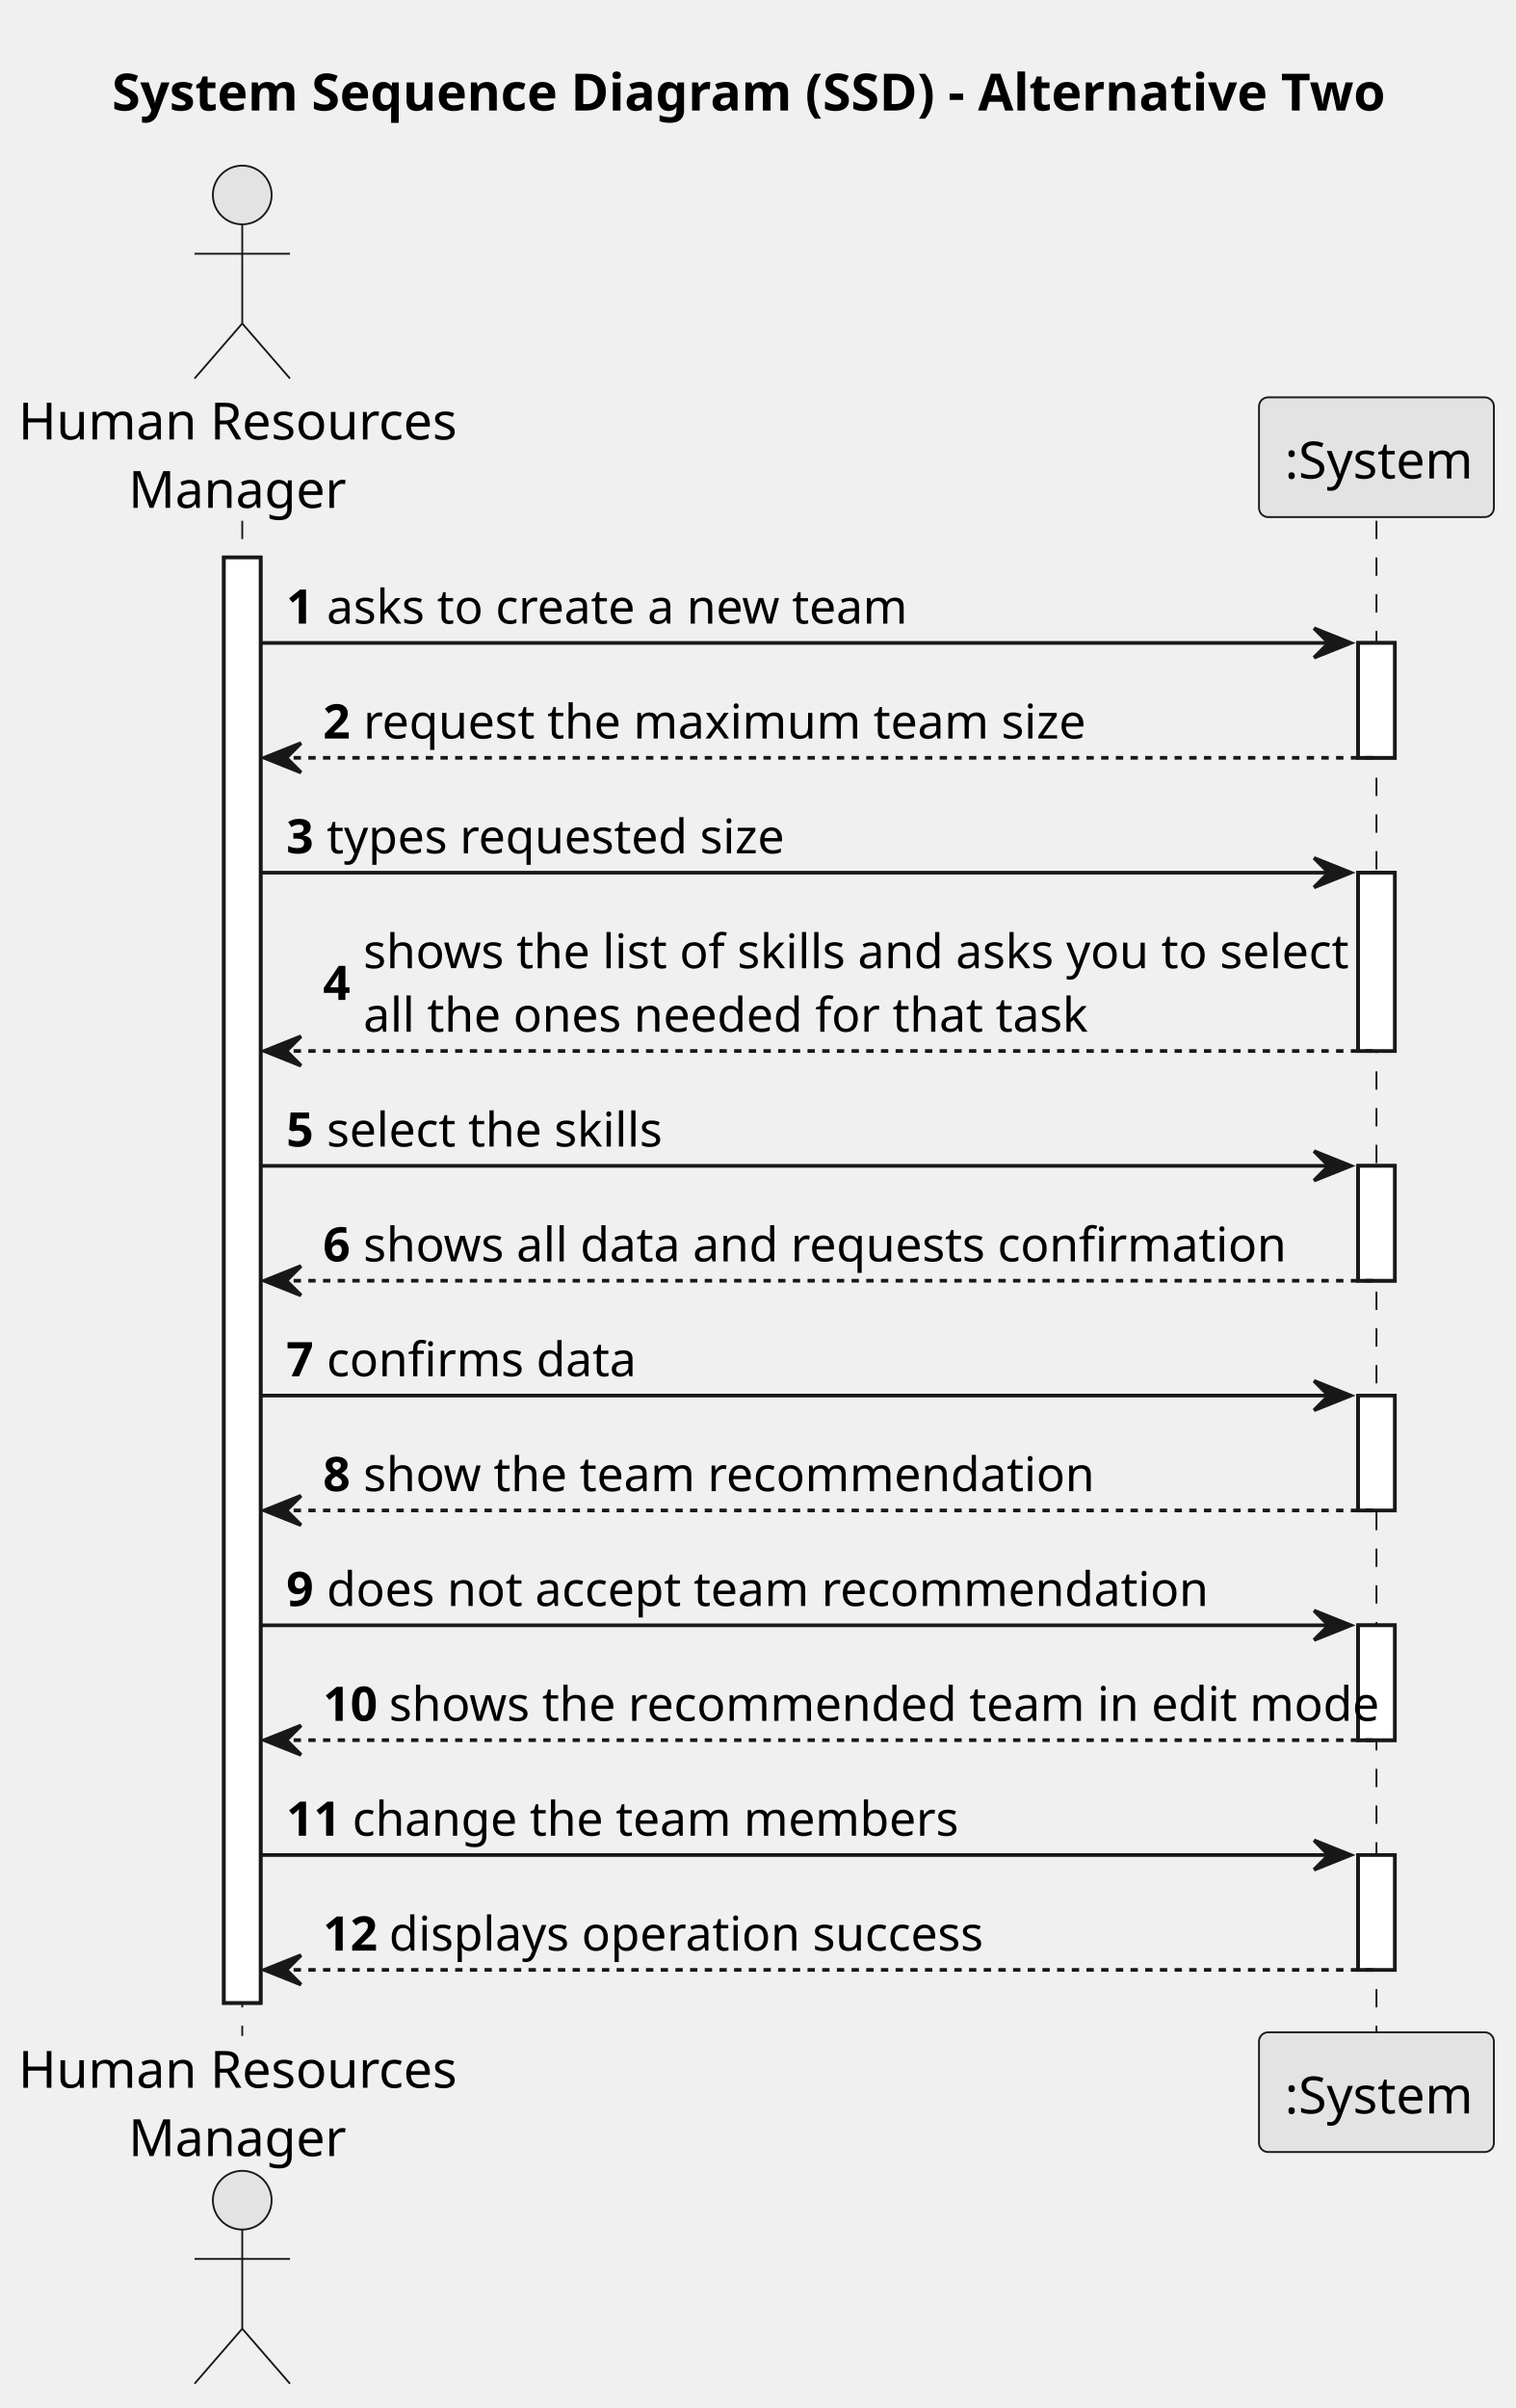
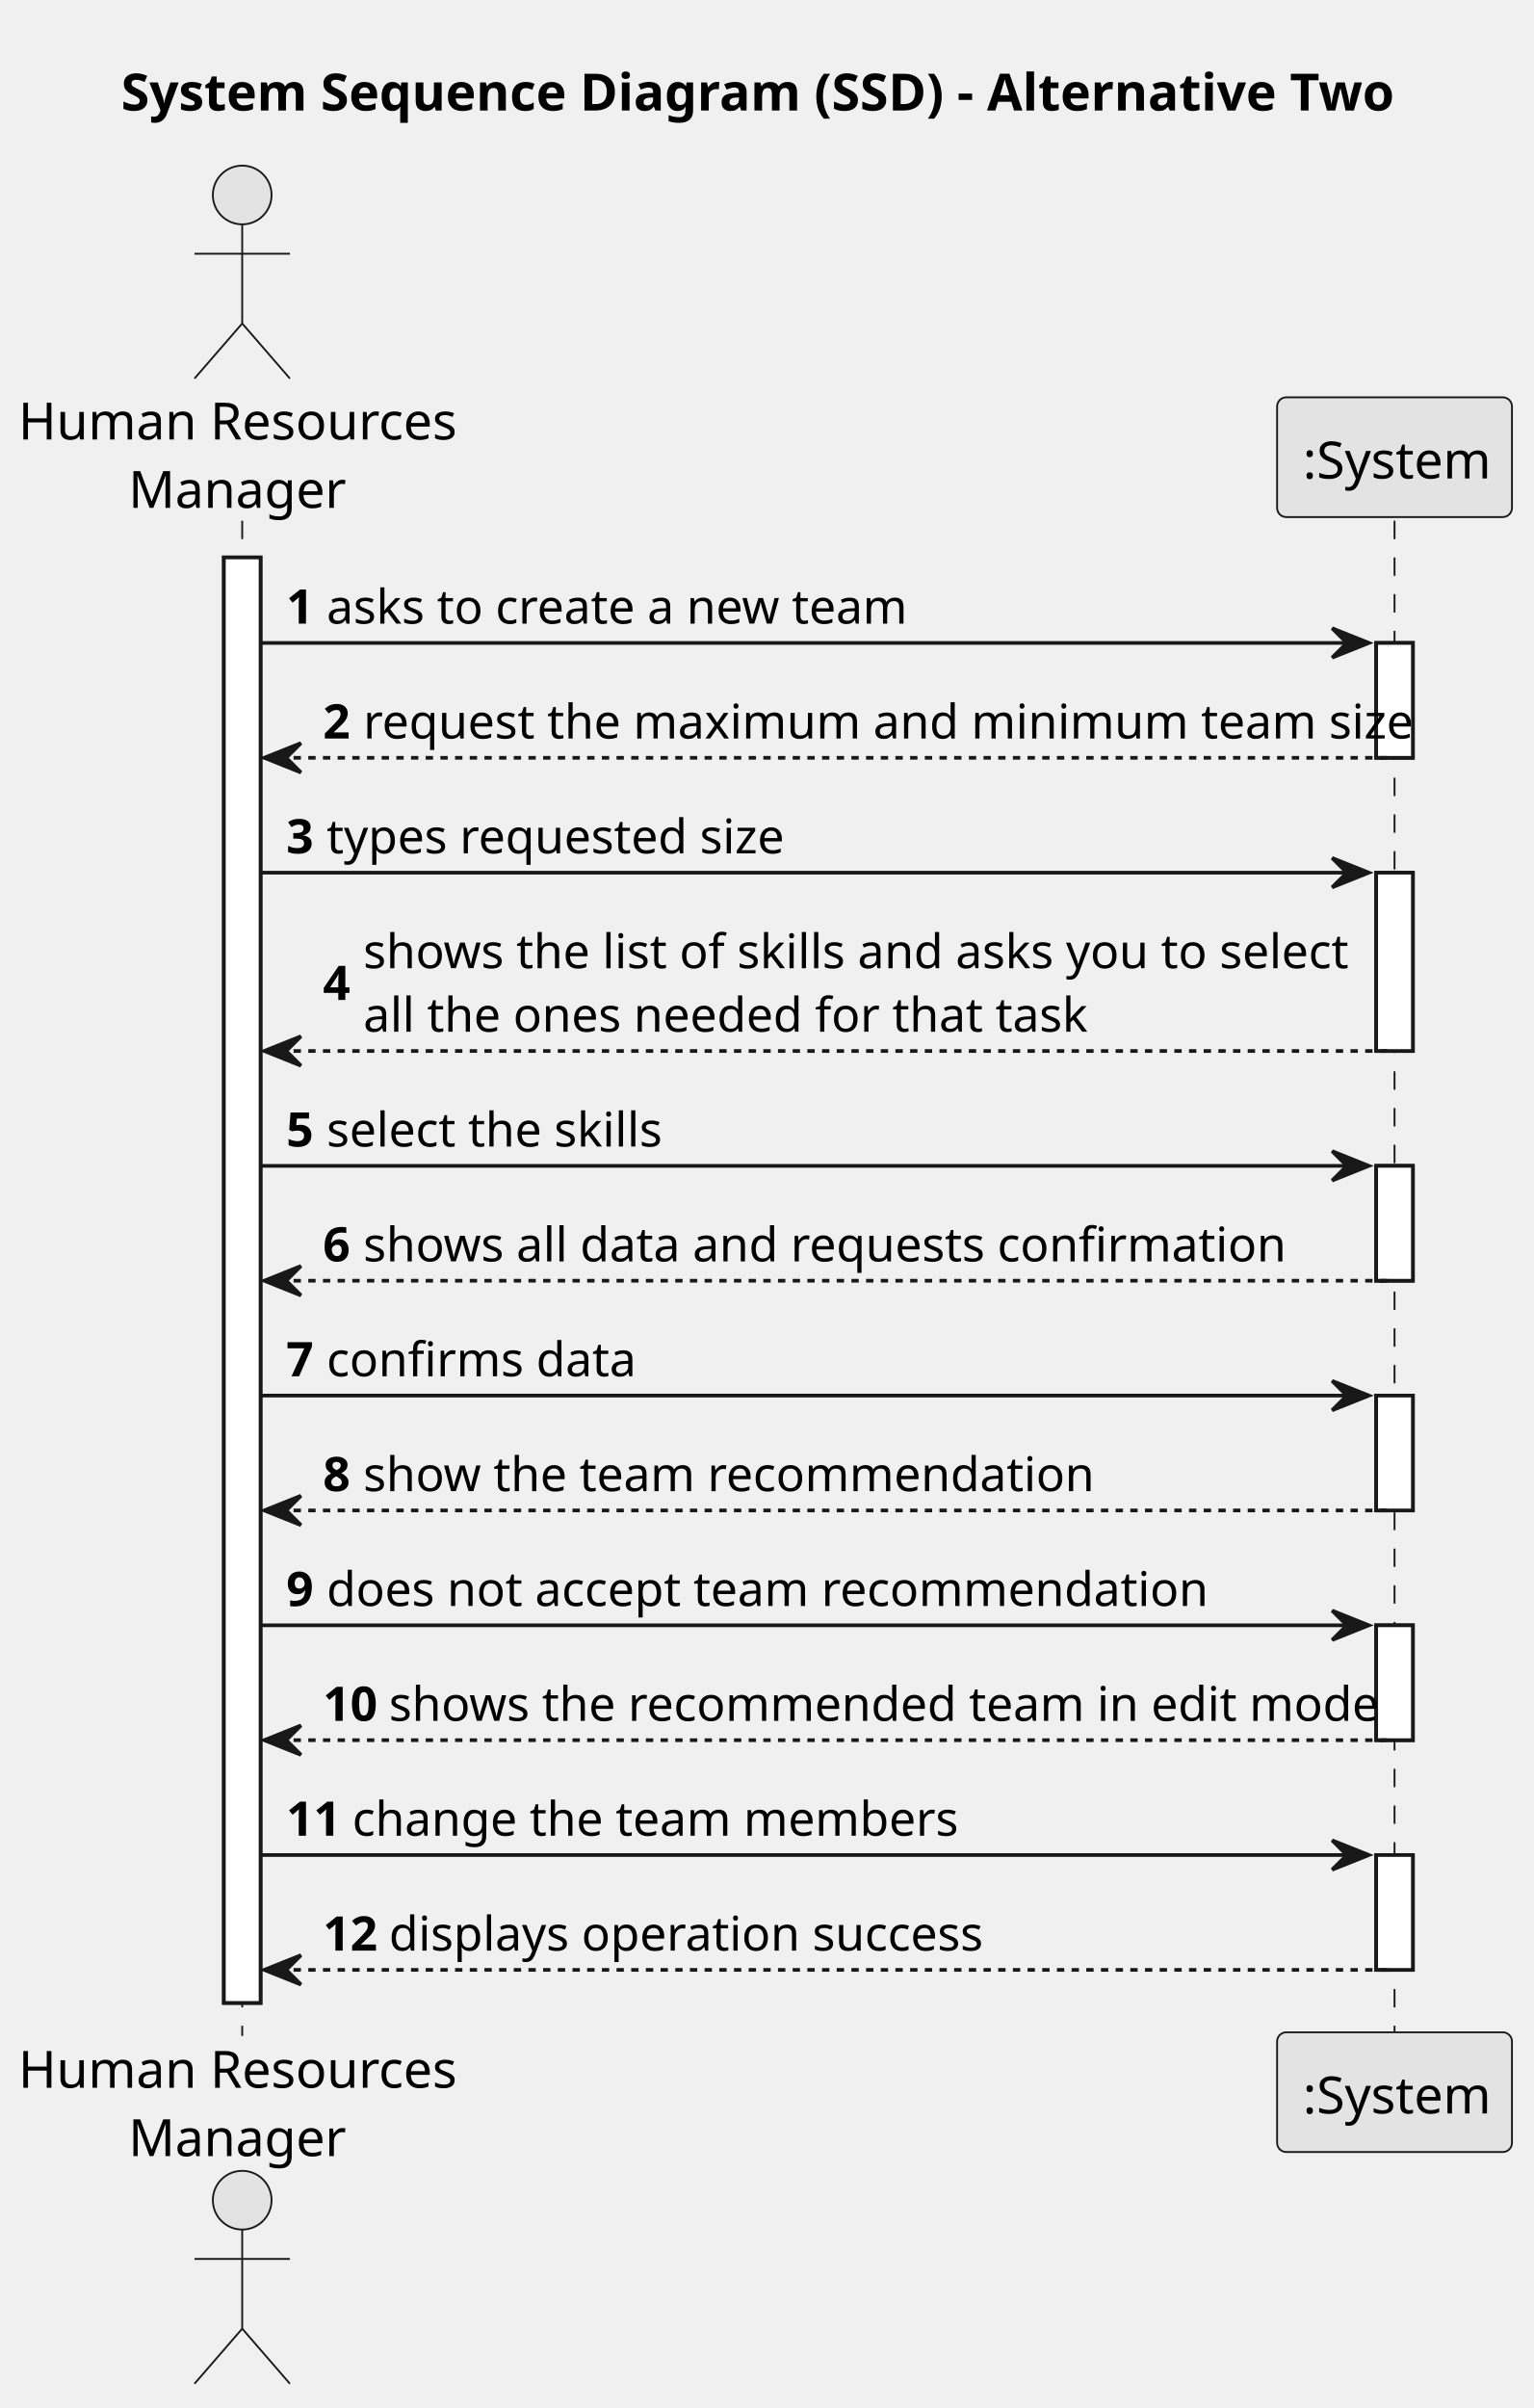
- <svg xmlns="http://www.w3.org/2000/svg" contentStyleType="text/css" height="656px" preserveAspectRatio="none" style="width:413px;height:656px;background:#FFFFFF;" version="1.1" viewBox="0 0 413 656" width="413px" zoomAndPan="magnify">
+ <svg xmlns="http://www.w3.org/2000/svg" contentStyleType="text/css" height="656px" preserveAspectRatio="none" style="width:418px;height:656px;background:#FFFFFF;" version="1.1" viewBox="0 0 418 656" width="418px" zoomAndPan="magnify">
  <defs />
  <g>
-     <text fill="#000000" font-family="sans-serif" font-size="14" font-weight="bold" lengthAdjust="spacing" textLength="350" x="30.5" y="30.107">System Sequence Diagram (SSD) - Alternative Two</text>
+     <text fill="#000000" font-family="sans-serif" font-size="14" font-weight="bold" lengthAdjust="spacing" textLength="350" x="33" y="30.107">System Sequence Diagram (SSD) - Alternative Two</text>
    <rect fill="#FFFFFF" height="393.783" style="stroke:#181818;stroke-width:1.0;" width="10" x="61" y="151.863" />
-     <rect fill="#FFFFFF" height="31.291" style="stroke:#181818;stroke-width:1.0;" width="10" x="370" y="175.154" />
-     <rect fill="#FFFFFF" height="48.582" style="stroke:#181818;stroke-width:1.0;" width="10" x="370" y="237.736" />
-     <rect fill="#FFFFFF" height="31.291" style="stroke:#181818;stroke-width:1.0;" width="10" x="370" y="317.609" />
-     <rect fill="#FFFFFF" height="31.291" style="stroke:#181818;stroke-width:1.0;" width="10" x="370" y="380.191" />
-     <rect fill="#FFFFFF" height="31.291" style="stroke:#181818;stroke-width:1.0;" width="10" x="370" y="442.773" />
-     <rect fill="#FFFFFF" height="31.291" style="stroke:#181818;stroke-width:1.0;" width="10" x="370" y="505.356" />
+     <rect fill="#FFFFFF" height="31.291" style="stroke:#181818;stroke-width:1.0;" width="10" x="375" y="175.154" />
+     <rect fill="#FFFFFF" height="48.582" style="stroke:#181818;stroke-width:1.0;" width="10" x="375" y="237.736" />
+     <rect fill="#FFFFFF" height="31.291" style="stroke:#181818;stroke-width:1.0;" width="10" x="375" y="317.609" />
+     <rect fill="#FFFFFF" height="31.291" style="stroke:#181818;stroke-width:1.0;" width="10" x="375" y="380.191" />
+     <rect fill="#FFFFFF" height="31.291" style="stroke:#181818;stroke-width:1.0;" width="10" x="375" y="442.773" />
+     <rect fill="#FFFFFF" height="31.291" style="stroke:#181818;stroke-width:1.0;" width="10" x="375" y="505.356" />
    <line style="stroke:#181818;stroke-width:0.5;stroke-dasharray:5.0,5.0;" x1="66" x2="66" y1="141.863" y2="554.646" />
-     <line style="stroke:#181818;stroke-width:0.5;stroke-dasharray:5.0,5.0;" x1="375" x2="375" y1="141.863" y2="554.646" />
+     <line style="stroke:#181818;stroke-width:0.5;stroke-dasharray:5.0,5.0;" x1="380" x2="380" y1="141.863" y2="554.646" />
    <text fill="#000000" font-family="sans-serif" font-size="14" lengthAdjust="spacing" textLength="116" x="5" y="119.728">Human Resources</text>
    <text fill="#000000" font-family="sans-serif" font-size="14" lengthAdjust="spacing" textLength="56" x="35" y="138.35">Manager</text>
    <ellipse cx="66" cy="53.121" fill="#E3E3E3" rx="8" ry="8" style="stroke:#181818;stroke-width:0.5;" />
    <path d="M66,61.121 L66,88.121 M53,69.121 L79,69.121 M66,88.121 L53,103.121 M66,88.121 L79,103.121 " fill="none" style="stroke:#181818;stroke-width:0.5;" />
    <text fill="#000000" font-family="sans-serif" font-size="14" lengthAdjust="spacing" textLength="116" x="5" y="568.754">Human Resources</text>
    <text fill="#000000" font-family="sans-serif" font-size="14" lengthAdjust="spacing" textLength="56" x="35" y="587.375">Manager</text>
    <ellipse cx="66" cy="599.389" fill="#E3E3E3" rx="8" ry="8" style="stroke:#181818;stroke-width:0.5;" />
    <path d="M66,607.389 L66,634.389 M53,615.389 L79,615.389 M66,634.389 L53,649.389 M66,634.389 L79,649.389 " fill="none" style="stroke:#181818;stroke-width:0.5;" />
-     <rect fill="#E3E3E3" height="32.621" rx="2.5" ry="2.5" style="stroke:#181818;stroke-width:0.5;" width="64" x="343" y="108.242" />
-     <text fill="#000000" font-family="sans-serif" font-size="14" lengthAdjust="spacing" textLength="50" x="350" y="130.35">:System</text>
-     <rect fill="#E3E3E3" height="32.621" rx="2.5" ry="2.5" style="stroke:#181818;stroke-width:0.5;" width="64" x="343" y="553.646" />
-     <text fill="#000000" font-family="sans-serif" font-size="14" lengthAdjust="spacing" textLength="50" x="350" y="575.754">:System</text>
+     <rect fill="#E3E3E3" height="32.621" rx="2.5" ry="2.5" style="stroke:#181818;stroke-width:0.5;" width="64" x="348" y="108.242" />
+     <text fill="#000000" font-family="sans-serif" font-size="14" lengthAdjust="spacing" textLength="50" x="355" y="130.35">:System</text>
+     <rect fill="#E3E3E3" height="32.621" rx="2.5" ry="2.5" style="stroke:#181818;stroke-width:0.5;" width="64" x="348" y="553.646" />
+     <text fill="#000000" font-family="sans-serif" font-size="14" lengthAdjust="spacing" textLength="50" x="355" y="575.754">:System</text>
    <rect fill="#FFFFFF" height="393.783" style="stroke:#181818;stroke-width:1.0;" width="10" x="61" y="151.863" />
-     <rect fill="#FFFFFF" height="31.291" style="stroke:#181818;stroke-width:1.0;" width="10" x="370" y="175.154" />
-     <rect fill="#FFFFFF" height="48.582" style="stroke:#181818;stroke-width:1.0;" width="10" x="370" y="237.736" />
-     <rect fill="#FFFFFF" height="31.291" style="stroke:#181818;stroke-width:1.0;" width="10" x="370" y="317.609" />
-     <rect fill="#FFFFFF" height="31.291" style="stroke:#181818;stroke-width:1.0;" width="10" x="370" y="380.191" />
-     <rect fill="#FFFFFF" height="31.291" style="stroke:#181818;stroke-width:1.0;" width="10" x="370" y="442.773" />
-     <rect fill="#FFFFFF" height="31.291" style="stroke:#181818;stroke-width:1.0;" width="10" x="370" y="505.356" />
-     <polygon fill="#181818" points="358,171.154,368,175.154,358,179.154,362,175.154" style="stroke:#181818;stroke-width:1.0;" />
-     <line style="stroke:#181818;stroke-width:1.0;" x1="71" x2="364" y1="175.154" y2="175.154" />
+     <rect fill="#FFFFFF" height="31.291" style="stroke:#181818;stroke-width:1.0;" width="10" x="375" y="175.154" />
+     <rect fill="#FFFFFF" height="48.582" style="stroke:#181818;stroke-width:1.0;" width="10" x="375" y="237.736" />
+     <rect fill="#FFFFFF" height="31.291" style="stroke:#181818;stroke-width:1.0;" width="10" x="375" y="317.609" />
+     <rect fill="#FFFFFF" height="31.291" style="stroke:#181818;stroke-width:1.0;" width="10" x="375" y="380.191" />
+     <rect fill="#FFFFFF" height="31.291" style="stroke:#181818;stroke-width:1.0;" width="10" x="375" y="442.773" />
+     <rect fill="#FFFFFF" height="31.291" style="stroke:#181818;stroke-width:1.0;" width="10" x="375" y="505.356" />
+     <polygon fill="#181818" points="363,171.154,373,175.154,363,179.154,367,175.154" style="stroke:#181818;stroke-width:1.0;" />
+     <line style="stroke:#181818;stroke-width:1.0;" x1="71" x2="369" y1="175.154" y2="175.154" />
    <text fill="#000000" font-family="sans-serif" font-size="13" font-weight="bold" lengthAdjust="spacing" textLength="7" x="78" y="169.892">1</text>
    <text fill="#000000" font-family="sans-serif" font-size="13" lengthAdjust="spacing" textLength="154" x="89" y="169.892">asks to create a new team</text>
    <polygon fill="#181818" points="82,202.445,72,206.445,82,210.445,78,206.445" style="stroke:#181818;stroke-width:1.0;" />
-     <line style="stroke:#181818;stroke-width:1.0;stroke-dasharray:2.0,2.0;" x1="76" x2="374" y1="206.445" y2="206.445" />
+     <line style="stroke:#181818;stroke-width:1.0;stroke-dasharray:2.0,2.0;" x1="76" x2="379" y1="206.445" y2="206.445" />
    <text fill="#000000" font-family="sans-serif" font-size="13" font-weight="bold" lengthAdjust="spacing" textLength="7" x="88" y="201.183">2</text>
-     <text fill="#000000" font-family="sans-serif" font-size="13" lengthAdjust="spacing" textLength="187" x="99" y="201.183">request the maximum team size</text>
-     <polygon fill="#181818" points="358,233.736,368,237.736,358,241.736,362,237.736" style="stroke:#181818;stroke-width:1.0;" />
-     <line style="stroke:#181818;stroke-width:1.0;" x1="71" x2="364" y1="237.736" y2="237.736" />
+     <text fill="#000000" font-family="sans-serif" font-size="13" lengthAdjust="spacing" textLength="269" x="99" y="201.183">request the maximum and minimum team size</text>
+     <polygon fill="#181818" points="363,233.736,373,237.736,363,241.736,367,237.736" style="stroke:#181818;stroke-width:1.0;" />
+     <line style="stroke:#181818;stroke-width:1.0;" x1="71" x2="369" y1="237.736" y2="237.736" />
    <text fill="#000000" font-family="sans-serif" font-size="13" font-weight="bold" lengthAdjust="spacing" textLength="7" x="78" y="232.474">3</text>
    <text fill="#000000" font-family="sans-serif" font-size="13" lengthAdjust="spacing" textLength="121" x="89" y="232.474">types requested size</text>
    <polygon fill="#181818" points="82,282.318,72,286.318,82,290.318,78,286.318" style="stroke:#181818;stroke-width:1.0;" />
-     <line style="stroke:#181818;stroke-width:1.0;stroke-dasharray:2.0,2.0;" x1="76" x2="374" y1="286.318" y2="286.318" />
+     <line style="stroke:#181818;stroke-width:1.0;stroke-dasharray:2.0,2.0;" x1="76" x2="379" y1="286.318" y2="286.318" />
    <text fill="#000000" font-family="sans-serif" font-size="13" font-weight="bold" lengthAdjust="spacing" textLength="7" x="88" y="272.41">4</text>
    <text fill="#000000" font-family="sans-serif" font-size="13" lengthAdjust="spacing" textLength="264" x="99" y="263.765">shows the list of skills and asks you to select</text>
    <text fill="#000000" font-family="sans-serif" font-size="13" lengthAdjust="spacing" textLength="186" x="99" y="281.056">all the ones needed for that task</text>
-     <polygon fill="#181818" points="358,313.609,368,317.609,358,321.609,362,317.609" style="stroke:#181818;stroke-width:1.0;" />
-     <line style="stroke:#181818;stroke-width:1.0;" x1="71" x2="364" y1="317.609" y2="317.609" />
+     <polygon fill="#181818" points="363,313.609,373,317.609,363,321.609,367,317.609" style="stroke:#181818;stroke-width:1.0;" />
+     <line style="stroke:#181818;stroke-width:1.0;" x1="71" x2="369" y1="317.609" y2="317.609" />
    <text fill="#000000" font-family="sans-serif" font-size="13" font-weight="bold" lengthAdjust="spacing" textLength="7" x="78" y="312.347">5</text>
    <text fill="#000000" font-family="sans-serif" font-size="13" lengthAdjust="spacing" textLength="91" x="89" y="312.347">select the skills</text>
    <polygon fill="#181818" points="82,344.9,72,348.9,82,352.9,78,348.9" style="stroke:#181818;stroke-width:1.0;" />
-     <line style="stroke:#181818;stroke-width:1.0;stroke-dasharray:2.0,2.0;" x1="76" x2="374" y1="348.9" y2="348.9" />
+     <line style="stroke:#181818;stroke-width:1.0;stroke-dasharray:2.0,2.0;" x1="76" x2="379" y1="348.9" y2="348.9" />
    <text fill="#000000" font-family="sans-serif" font-size="13" font-weight="bold" lengthAdjust="spacing" textLength="7" x="88" y="343.638">6</text>
    <text fill="#000000" font-family="sans-serif" font-size="13" lengthAdjust="spacing" textLength="236" x="99" y="343.638">shows all data and requests confirmation</text>
-     <polygon fill="#181818" points="358,376.191,368,380.191,358,384.191,362,380.191" style="stroke:#181818;stroke-width:1.0;" />
-     <line style="stroke:#181818;stroke-width:1.0;" x1="71" x2="364" y1="380.191" y2="380.191" />
+     <polygon fill="#181818" points="363,376.191,373,380.191,363,384.191,367,380.191" style="stroke:#181818;stroke-width:1.0;" />
+     <line style="stroke:#181818;stroke-width:1.0;" x1="71" x2="369" y1="380.191" y2="380.191" />
    <text fill="#000000" font-family="sans-serif" font-size="13" font-weight="bold" lengthAdjust="spacing" textLength="7" x="78" y="374.929">7</text>
    <text fill="#000000" font-family="sans-serif" font-size="13" lengthAdjust="spacing" textLength="78" x="89" y="374.929">confirms data</text>
    <polygon fill="#181818" points="82,407.482,72,411.482,82,415.482,78,411.482" style="stroke:#181818;stroke-width:1.0;" />
-     <line style="stroke:#181818;stroke-width:1.0;stroke-dasharray:2.0,2.0;" x1="76" x2="374" y1="411.482" y2="411.482" />
+     <line style="stroke:#181818;stroke-width:1.0;stroke-dasharray:2.0,2.0;" x1="76" x2="379" y1="411.482" y2="411.482" />
    <text fill="#000000" font-family="sans-serif" font-size="13" font-weight="bold" lengthAdjust="spacing" textLength="7" x="88" y="406.22">8</text>
    <text fill="#000000" font-family="sans-serif" font-size="13" lengthAdjust="spacing" textLength="185" x="99" y="406.22">show the team recommendation</text>
-     <polygon fill="#181818" points="358,438.773,368,442.773,358,446.773,362,442.773" style="stroke:#181818;stroke-width:1.0;" />
-     <line style="stroke:#181818;stroke-width:1.0;" x1="71" x2="364" y1="442.773" y2="442.773" />
+     <polygon fill="#181818" points="363,438.773,373,442.773,363,446.773,367,442.773" style="stroke:#181818;stroke-width:1.0;" />
+     <line style="stroke:#181818;stroke-width:1.0;" x1="71" x2="369" y1="442.773" y2="442.773" />
    <text fill="#000000" font-family="sans-serif" font-size="13" font-weight="bold" lengthAdjust="spacing" textLength="7" x="78" y="437.511">9</text>
    <text fill="#000000" font-family="sans-serif" font-size="13" lengthAdjust="spacing" textLength="226" x="89" y="437.511">does not accept team recommendation</text>
    <polygon fill="#181818" points="82,470.065,72,474.065,82,478.065,78,474.065" style="stroke:#181818;stroke-width:1.0;" />
-     <line style="stroke:#181818;stroke-width:1.0;stroke-dasharray:2.0,2.0;" x1="76" x2="374" y1="474.065" y2="474.065" />
+     <line style="stroke:#181818;stroke-width:1.0;stroke-dasharray:2.0,2.0;" x1="76" x2="379" y1="474.065" y2="474.065" />
    <text fill="#000000" font-family="sans-serif" font-size="13" font-weight="bold" lengthAdjust="spacing" textLength="14" x="88" y="468.802">10</text>
    <text fill="#000000" font-family="sans-serif" font-size="13" lengthAdjust="spacing" textLength="253" x="106" y="468.802">shows the recommended team in edit mode</text>
-     <polygon fill="#181818" points="358,501.356,368,505.356,358,509.356,362,505.356" style="stroke:#181818;stroke-width:1.0;" />
-     <line style="stroke:#181818;stroke-width:1.0;" x1="71" x2="364" y1="505.356" y2="505.356" />
+     <polygon fill="#181818" points="363,501.356,373,505.356,363,509.356,367,505.356" style="stroke:#181818;stroke-width:1.0;" />
+     <line style="stroke:#181818;stroke-width:1.0;" x1="71" x2="369" y1="505.356" y2="505.356" />
    <text fill="#000000" font-family="sans-serif" font-size="13" font-weight="bold" lengthAdjust="spacing" textLength="14" x="78" y="500.093">11</text>
    <text fill="#000000" font-family="sans-serif" font-size="13" lengthAdjust="spacing" textLength="155" x="96" y="500.093">change the team members</text>
    <polygon fill="#181818" points="82,532.646,72,536.646,82,540.646,78,536.646" style="stroke:#181818;stroke-width:1.0;" />
-     <line style="stroke:#181818;stroke-width:1.0;stroke-dasharray:2.0,2.0;" x1="76" x2="374" y1="536.646" y2="536.646" />
+     <line style="stroke:#181818;stroke-width:1.0;stroke-dasharray:2.0,2.0;" x1="76" x2="379" y1="536.646" y2="536.646" />
    <text fill="#000000" font-family="sans-serif" font-size="13" font-weight="bold" lengthAdjust="spacing" textLength="14" x="88" y="531.384">12</text>
    <text fill="#000000" font-family="sans-serif" font-size="13" lengthAdjust="spacing" textLength="158" x="106" y="531.384">displays operation success</text>
  </g>
</svg>
